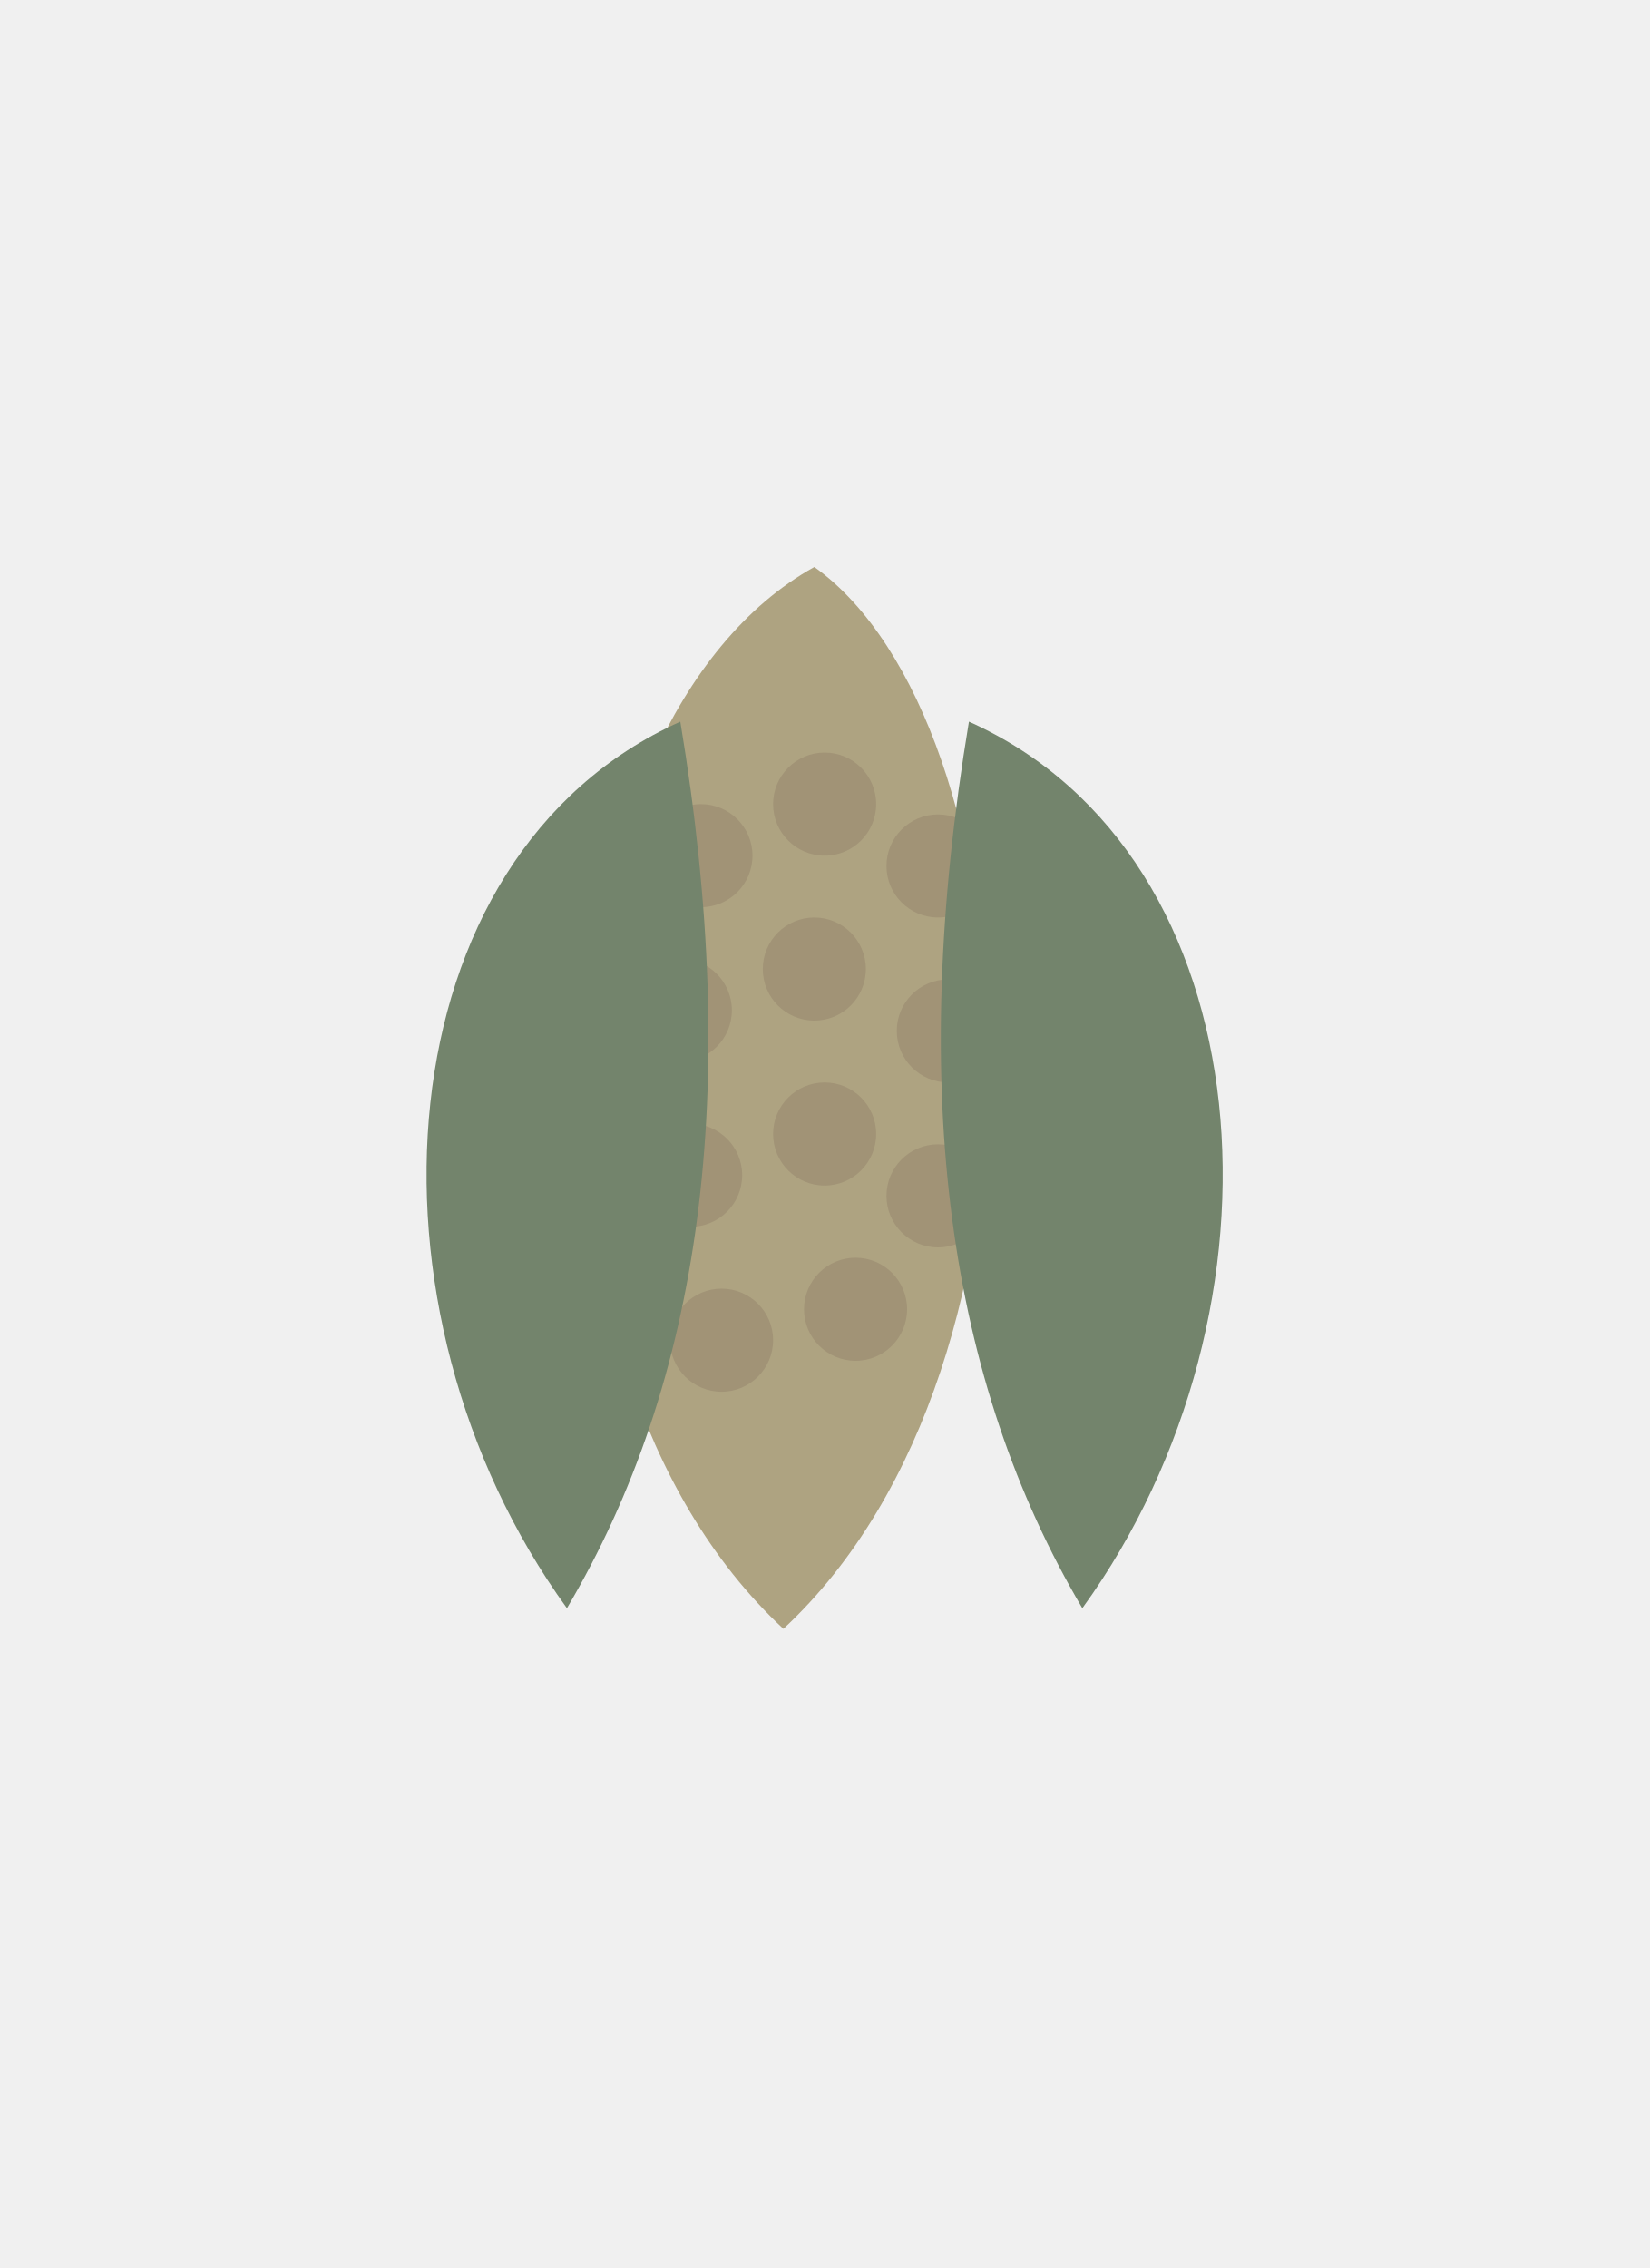
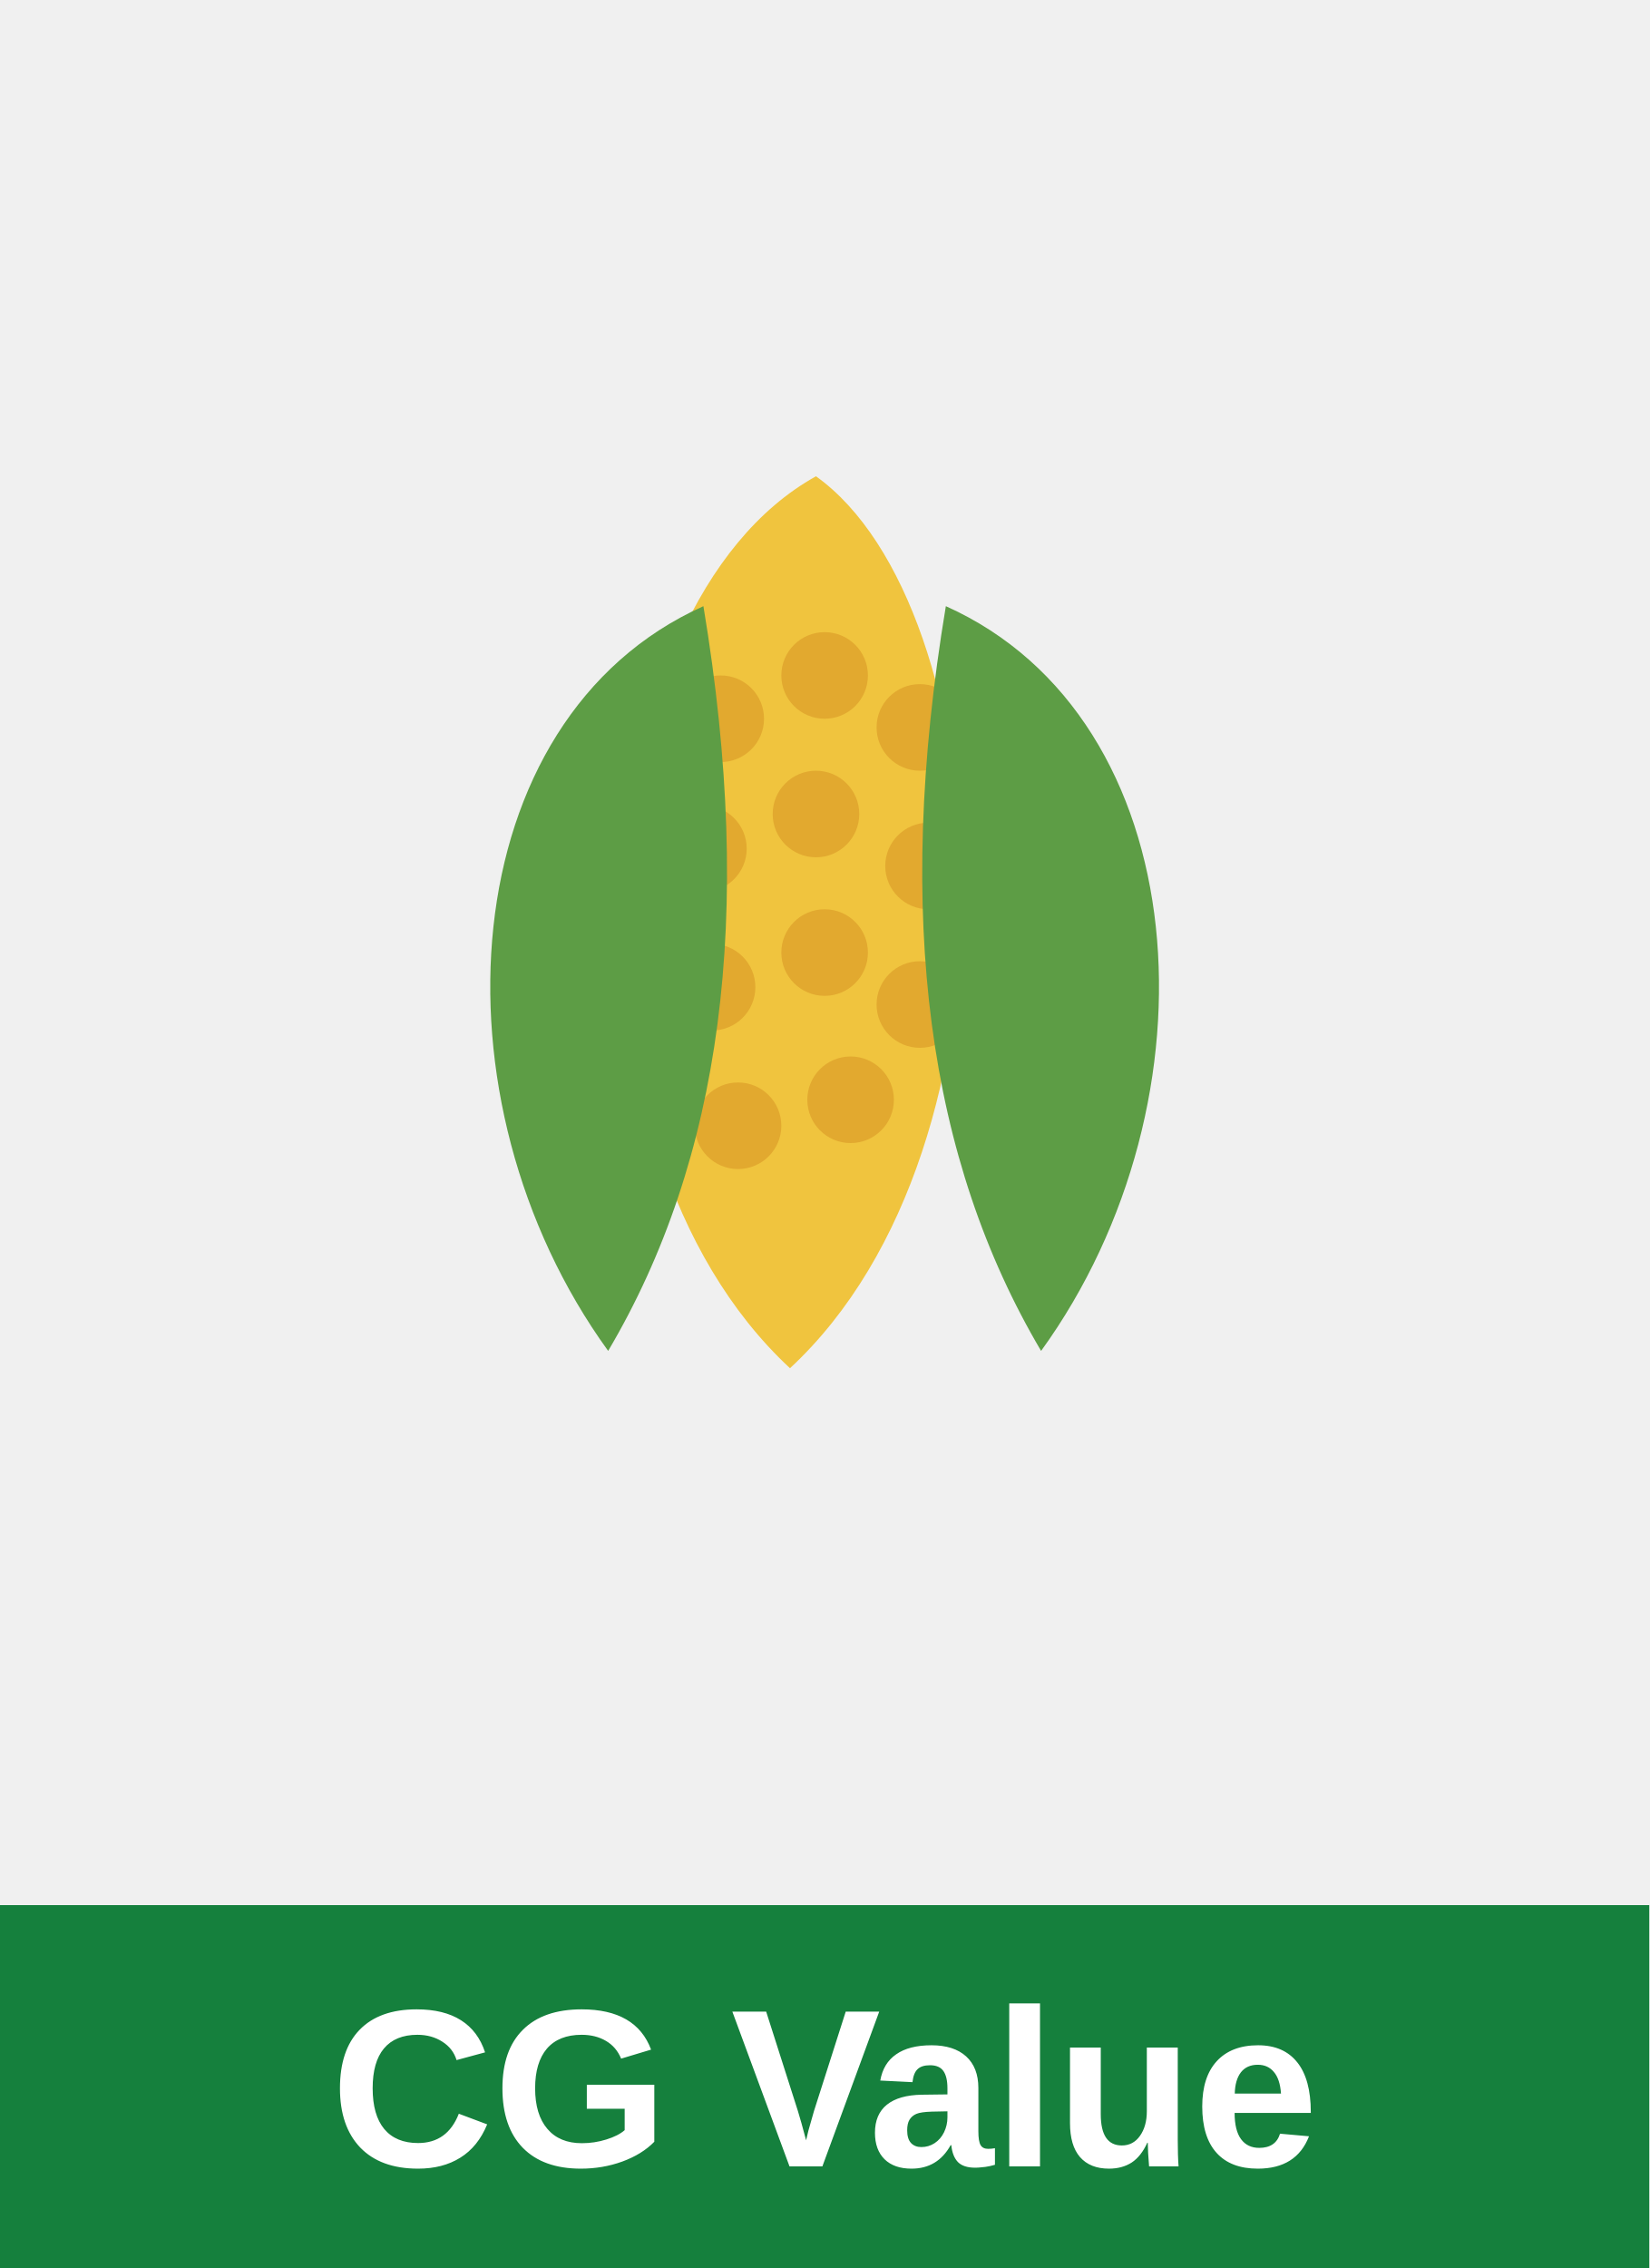
<svg xmlns="http://www.w3.org/2000/svg" viewBox="0 0 160 220">
-   <path d="M79 55c-27 15-31 77-3 103 28-26 24-88 3-103z" fill="#aea381" />
-   <g fill="#a19376">
-     <circle cx="68" cy="83" r="5" />
-     <circle cx="80" cy="78" r="5" />
-     <circle cx="91" cy="84" r="5" />
-     <circle cx="66" cy="98" r="5" />
-     <circle cx="79" cy="94" r="5" />
-     <circle cx="92" cy="100" r="5" />
-     <circle cx="67" cy="114" r="5" />
-     <circle cx="80" cy="110" r="5" />
-     <circle cx="91" cy="116" r="5" />
-     <circle cx="70" cy="130" r="5" />
-     <circle cx="83" cy="127" r="5" />
+   <g transform="translate(80 0) scale(0.84) translate(-80 0)">
+     <path d="M79 55c-27 15-31 77-3 103 28-26 24-88 3-103z" fill="#f0c43e" />
+     <g fill="#e2a92f">
+       <circle cx="68" cy="83" r="5" />
+       <circle cx="80" cy="78" r="5" />
+       <circle cx="91" cy="84" r="5" />
+       <circle cx="66" cy="98" r="5" />
+       <circle cx="79" cy="94" r="5" />
+       <circle cx="92" cy="100" r="5" />
+       <circle cx="67" cy="114" r="5" />
+       <circle cx="80" cy="110" r="5" />
+       <circle cx="91" cy="116" r="5" />
+       <circle cx="70" cy="130" r="5" />
+       <circle cx="83" cy="127" r="5" />
+     </g>
+     <path d="M66 70c-29 13-32 57-11 86 13-22 17-50 11-86zm28 0c29 13 32 57 11 86-13-22-17-50-11-86z" fill="#5d9d45" />
  </g>
-   <path d="M66 70c-29 13-32 57-11 86 13-22 17-50 11-86zm28 0c29 13 32 57 11 86-13-22-17-50-11-86z" fill="#73846c" />
+   <g>
+     <rect x="0" y="184.8" width="160" height="35.2" fill="#15803d" />
+     <text x="80" y="210.144" text-anchor="middle" font-family="Arial,Helvetica,sans-serif" font-weight="bold" font-size="21.824" fill="#ffffff">CG Value</text>
+   </g>
</svg>
